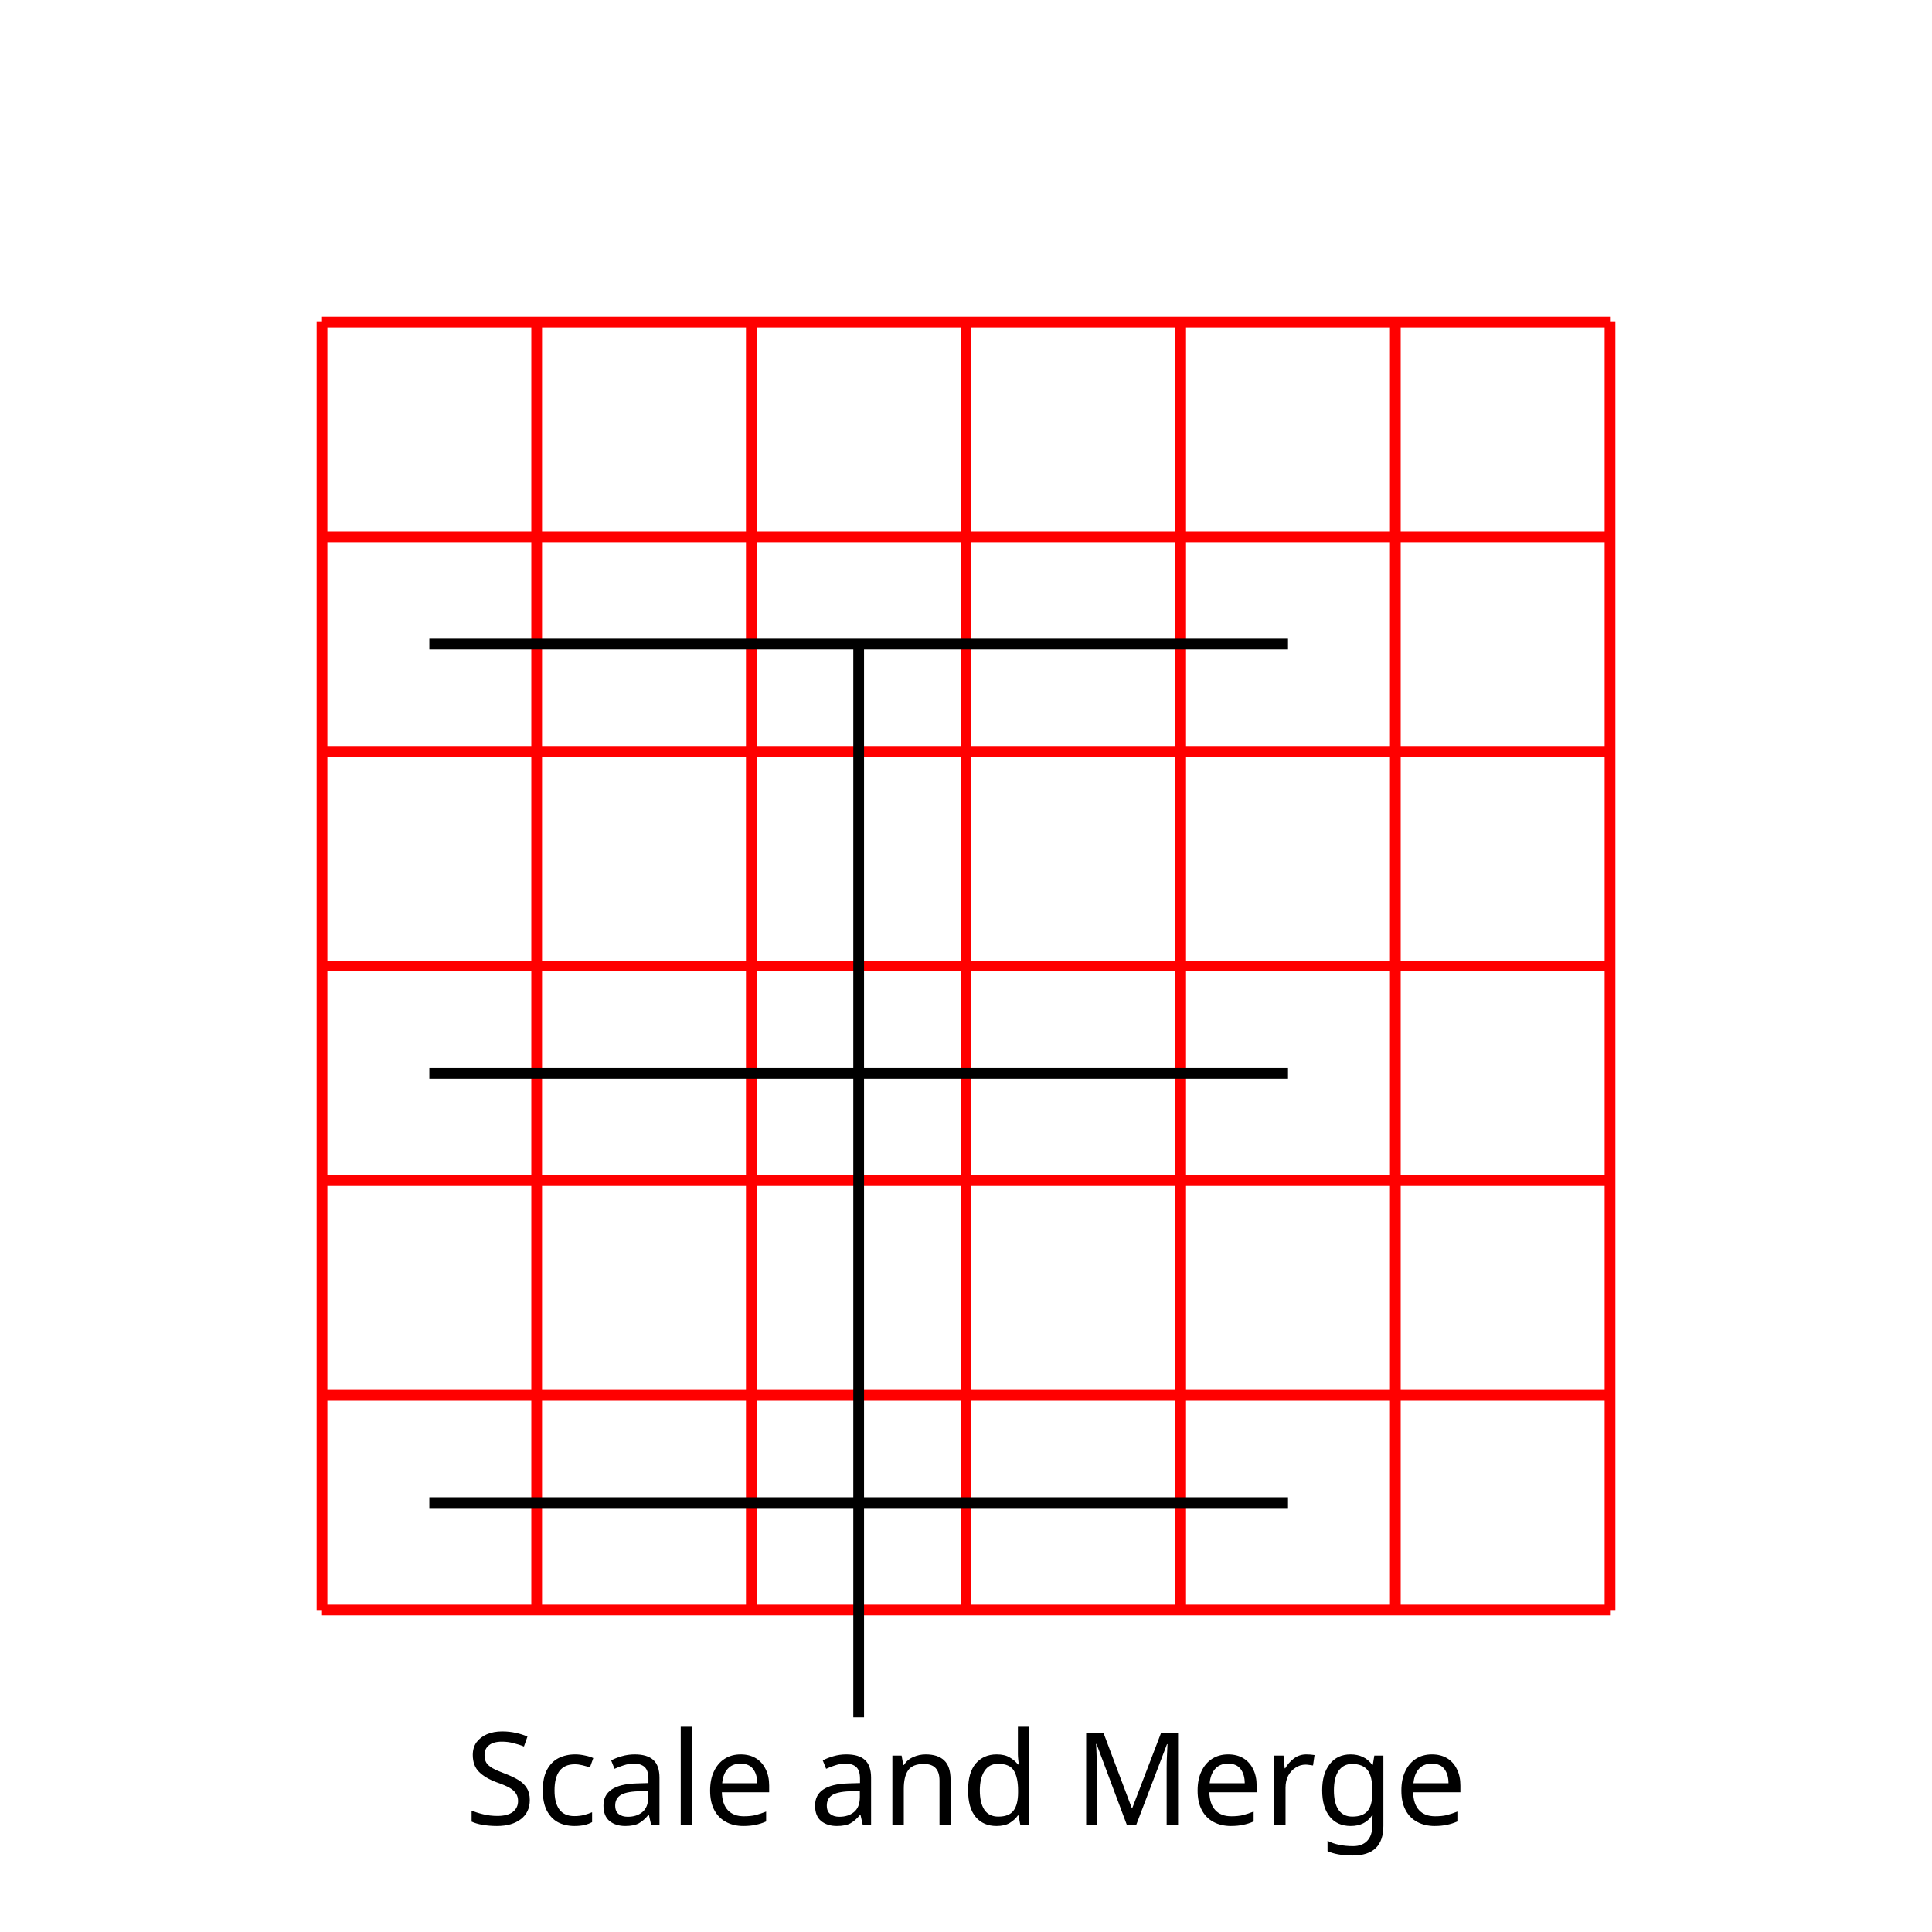
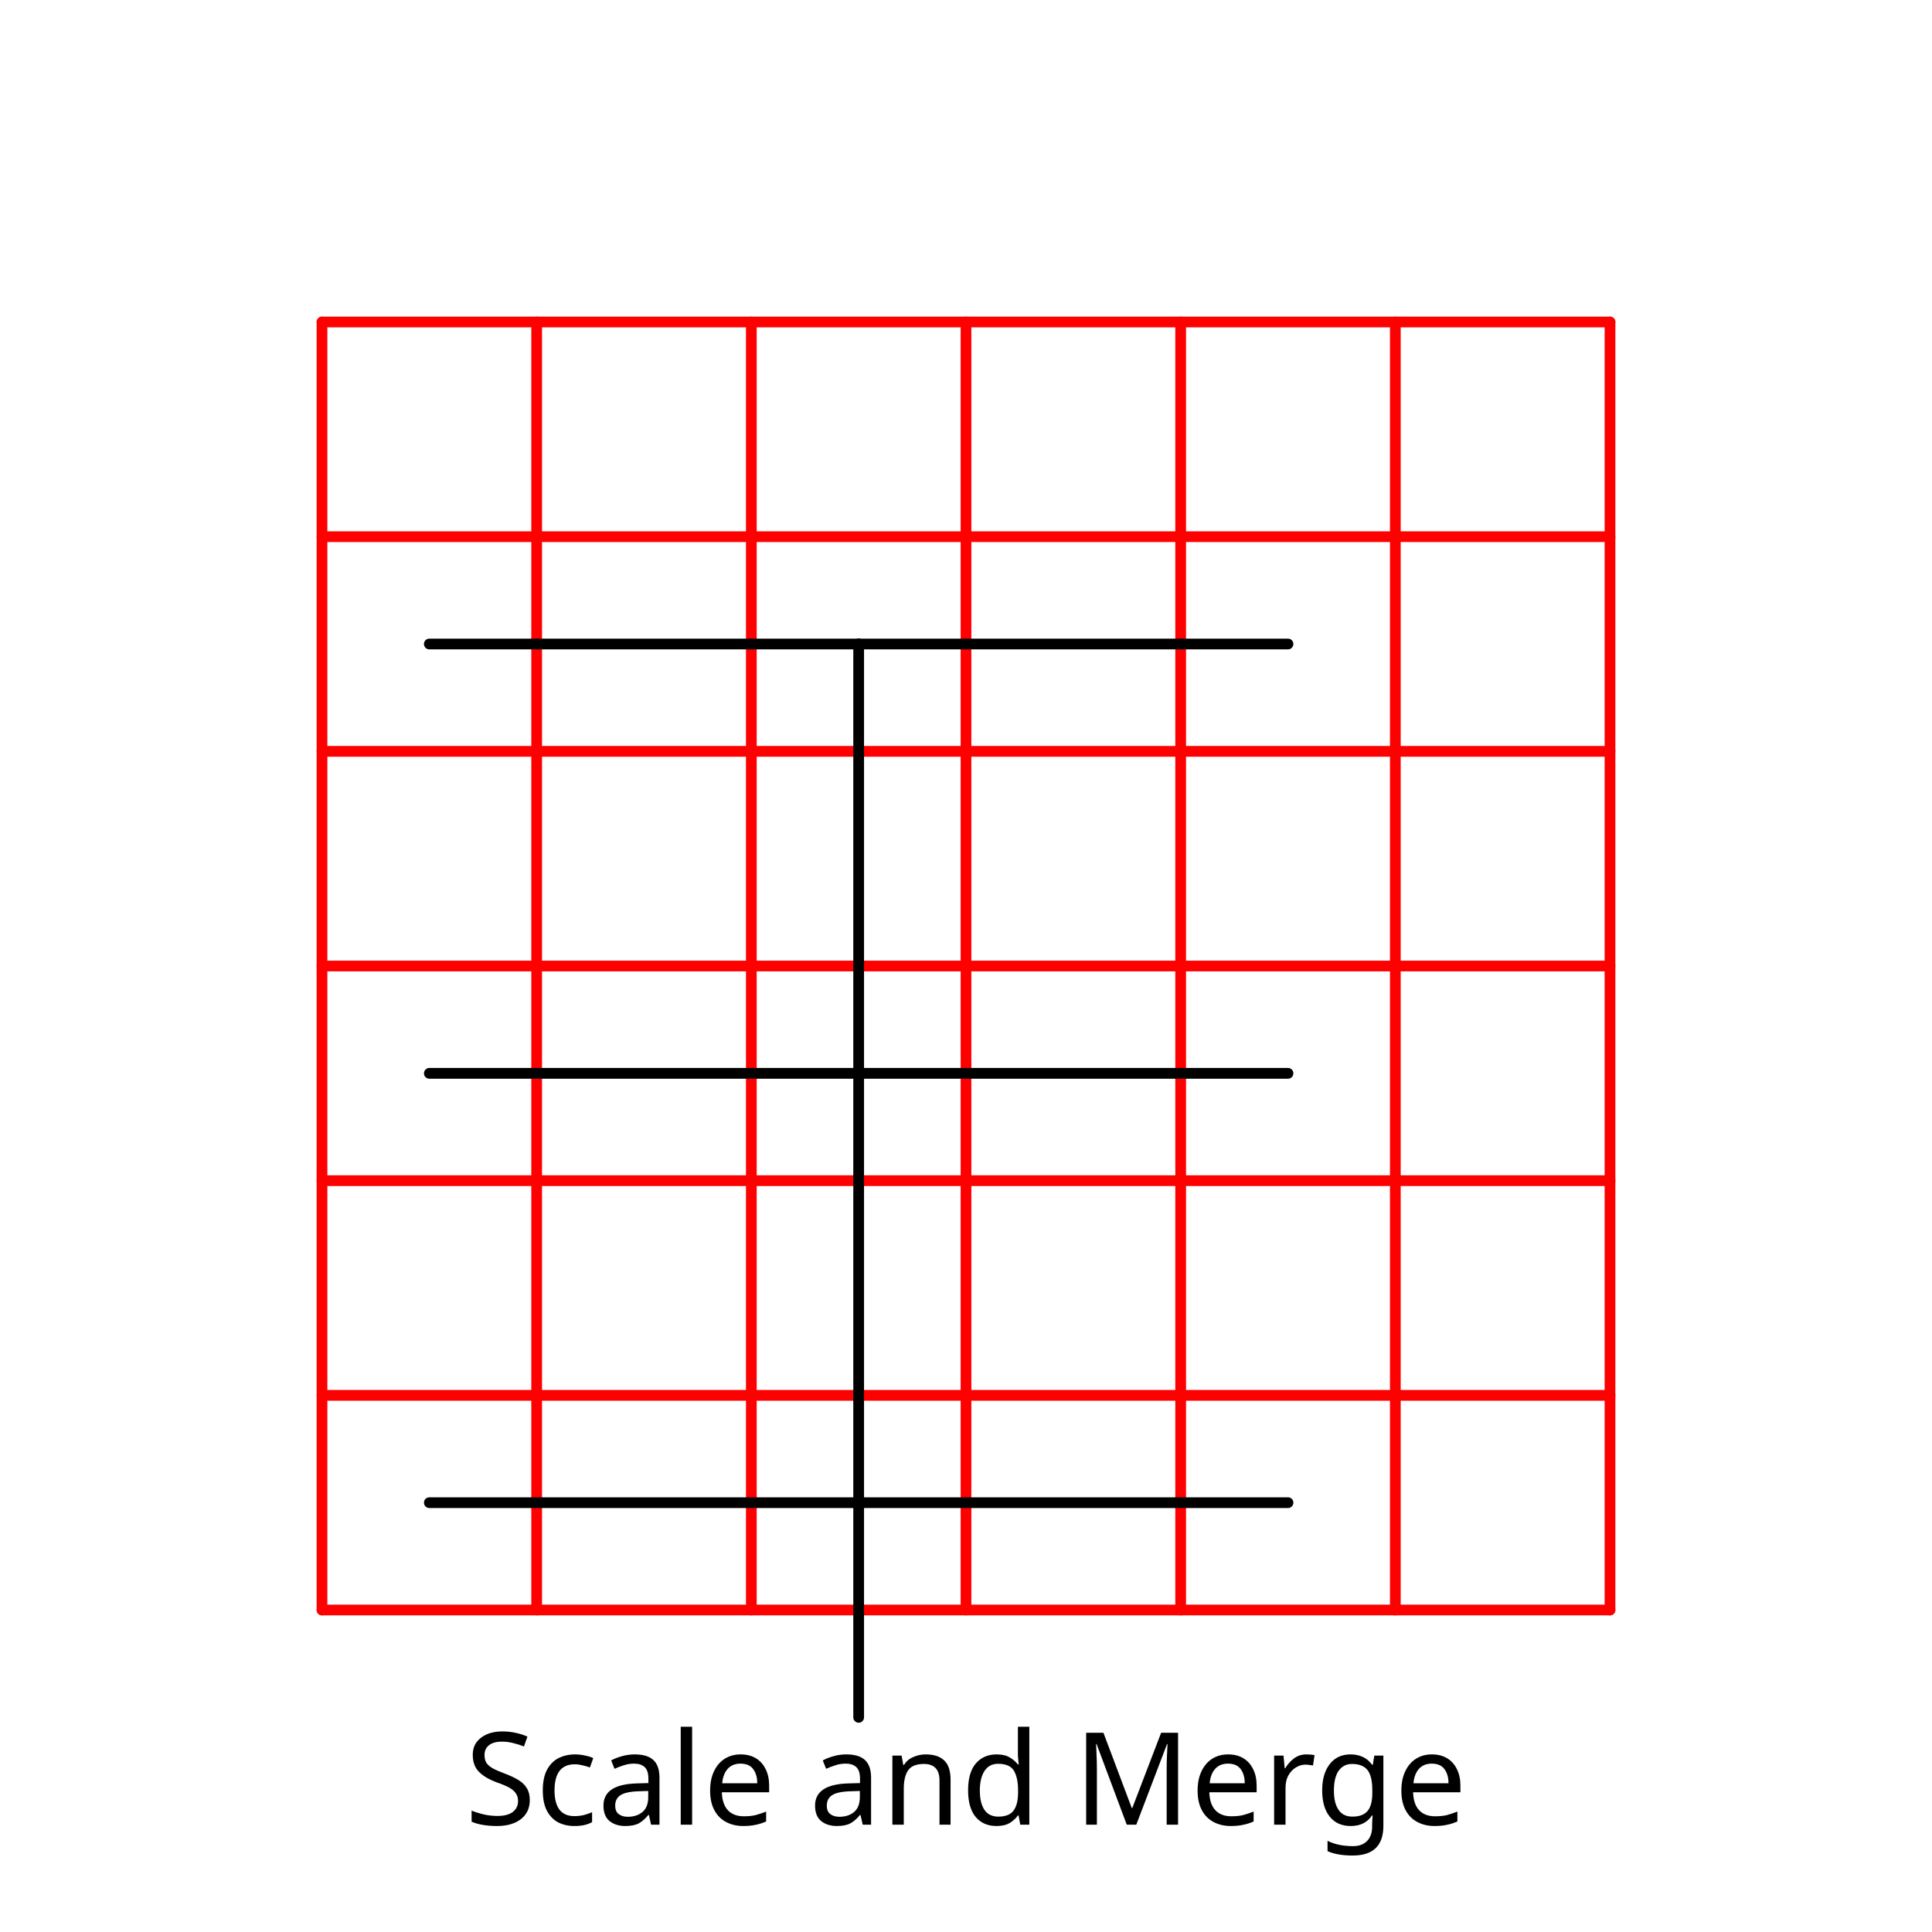
<svg xmlns="http://www.w3.org/2000/svg" baseProfile="full" height="100%" version="1.1" viewBox="-20,-160,180,180" width="100%">
  <defs id="id6">
    <style type="text/css">
                text{font-family: Verdana;}
-                 line{stroke: black;}
+                 line{stroke: black; stroke-linecap:round}
+                 span{text-anchor: "middle"; alignment_baseline: "middle"}
+                 .gridLabels{fill: grey;font-style: italic;font-weight: 900}
                #core_boundary{stroke:grey; stroke_width:0.5;}
                .marker{stroke:red; stroke_width:0.5;}
                </style>
  </defs>
  <g id="markers" transform="scale(1,-1)">
    <line class="marker" x1="10.0" x2="10.0" y1="10.0" y2="130.0" />
    <line class="marker" x1="30.0" x2="30.0" y1="10.0" y2="130.0" />
    <line class="marker" x1="50.0" x2="50.0" y1="10.0" y2="130.0" />
    <line class="marker" x1="70.0" x2="70.0" y1="10.0" y2="130.0" />
    <line class="marker" x1="90.0" x2="90.0" y1="10.0" y2="130.0" />
    <line class="marker" x1="110.0" x2="110.0" y1="10.0" y2="130.0" />
    <line class="marker" x1="130.0" x2="130.0" y1="10.0" y2="130.0" />
    <line class="marker" x1="10.0" x2="130.0" y1="10.0" y2="10.0" />
    <line class="marker" x1="10.0" x2="130.0" y1="30.0" y2="30.0" />
    <line class="marker" x1="10.0" x2="130.0" y1="50.0" y2="50.0" />
    <line class="marker" x1="10.0" x2="130.0" y1="70.0" y2="70.0" />
    <line class="marker" x1="10.0" x2="130.0" y1="90.0" y2="90.0" />
    <line class="marker" x1="10.0" x2="130.0" y1="110.0" y2="110.0" />
    <line class="marker" x1="10.0" x2="130.0" y1="130.0" y2="130.0" />
  </g>
  <g id="main" transform="scale(1,-1)">
    <line class="connection" x1="60" x2="60" y1="0" y2="20" />
    <line class="connection" x1="60" x2="100" y1="20" y2="20" />
    <line class="connection" x1="60" x2="20" y1="20" y2="20" />
    <line class="connection" x1="60" x2="60" y1="20" y2="60" />
    <line class="connection" x1="60" x2="100" y1="60" y2="60" />
    <line class="connection" x1="60" x2="20" y1="60" y2="60" />
    <line class="connection" x1="60" x2="60" y1="60" y2="100" />
    <line class="connection" x1="60" x2="100" y1="100" y2="100" />
    <line class="connection" x1="60" x2="20" y1="100" y2="100" />
    <g id="text">
      <text alignment-baseline="middle" class="moduleLabel" fill="black" font-size="12.0" text-anchor="middle" transform="scale(1,-1)" x="70.0" y="10.0">Scale and Merge</text>
    </g>
  </g>
</svg>
